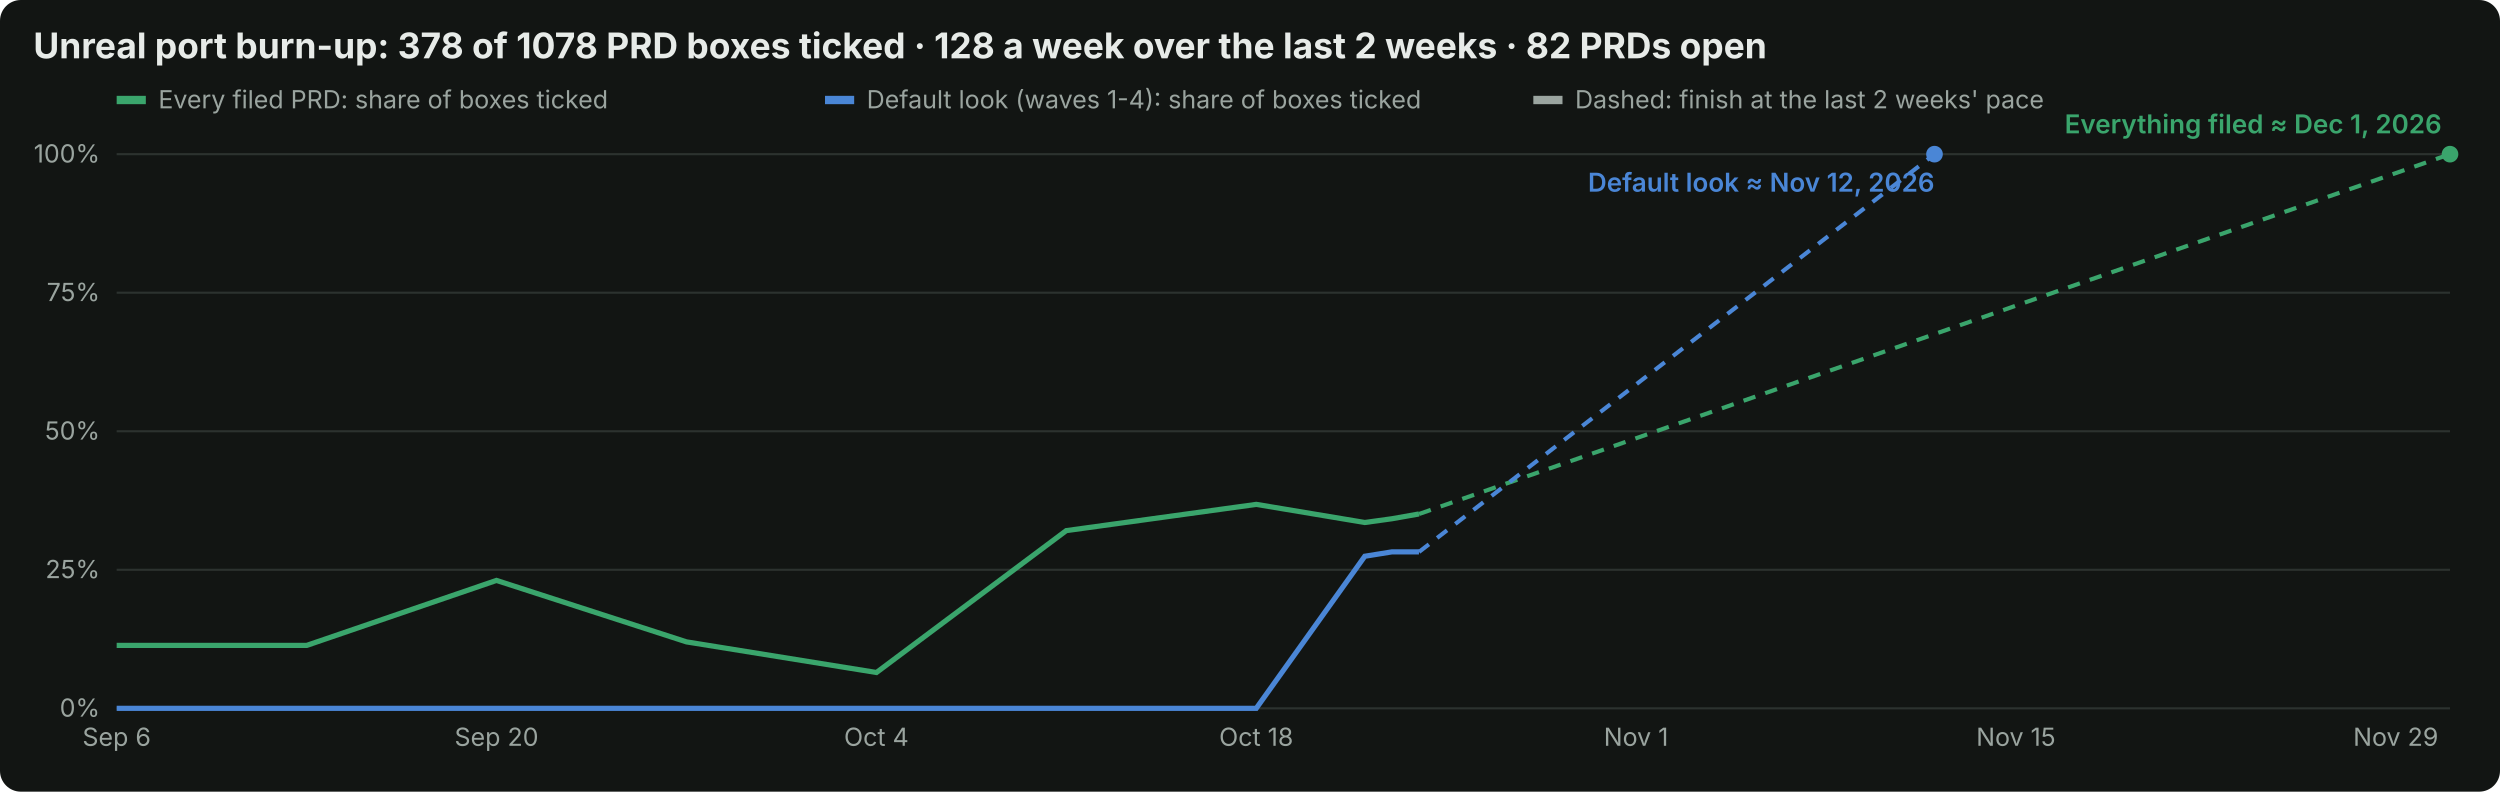
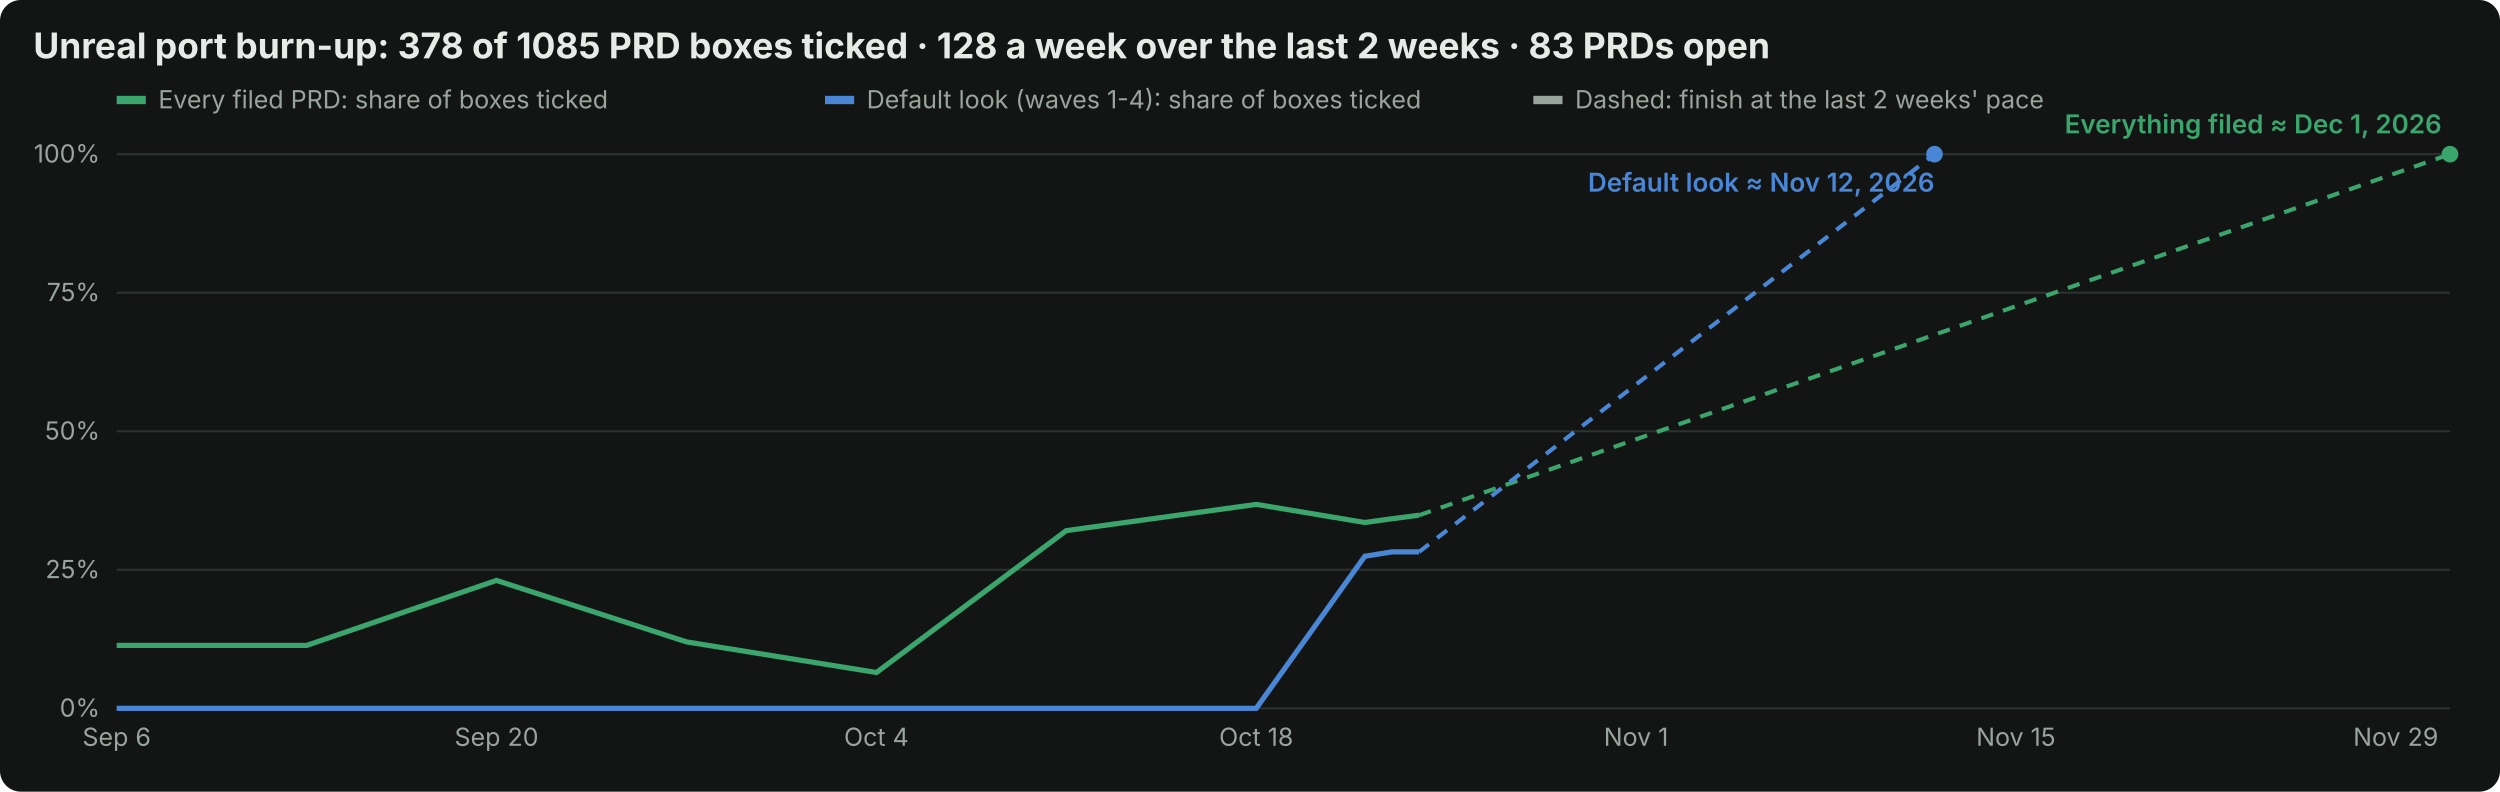
<svg xmlns="http://www.w3.org/2000/svg" viewBox="0 0 1200 380" width="1200" height="380" font-family="system-ui, -apple-system, Segoe UI, sans-serif">
  <style>.h{fill:#e7ebe8;font-size:17px;font-weight:700}.t{fill:#9aa49f;font-size:12px}.e{font-size:12.5px;font-weight:600}</style>
  <rect width="1200" height="380" rx="10" fill="#121513" />
-   <text x="16" y="28" class="h">Unreal port burn-up: 378 of 1078 PRD boxes ticked · 128 a week over the last 2 weeks · 82 PRDs open</text>
+   <text x="16" y="28" class="h">Unreal port burn-up: 378 of 1085 PRD boxes ticked · 128 a week over the last 2 weeks · 83 PRDs open</text>
  <rect x="56" y="46" width="14" height="4" fill="#3aa56c" />
  <text x="76" y="52" class="t">Every filed PRD: share of boxes ticked</text>
  <rect x="396" y="46" width="14" height="4" fill="#4a86d6" />
  <text x="416" y="52" class="t">Default look (waves 1-4): share of boxes ticked</text>
  <rect x="736" y="46" width="14" height="4" fill="#9aa49f" />
  <text x="756" y="52" class="t">Dashed: finish at the last 2 weeks' pace</text>
  <line x1="56" x2="1176" y1="340" y2="340" stroke="#2c322f" />
  <text x="48" y="344" class="t" text-anchor="end">0%</text>
  <line x1="56" x2="1176" y1="273.5" y2="273.5" stroke="#2c322f" />
  <text x="48" y="277.5" class="t" text-anchor="end">25%</text>
  <line x1="56" x2="1176" y1="207" y2="207" stroke="#2c322f" />
  <text x="48" y="211" class="t" text-anchor="end">50%</text>
  <line x1="56" x2="1176" y1="140.5" y2="140.5" stroke="#2c322f" />
  <text x="48" y="144.5" class="t" text-anchor="end">75%</text>
  <line x1="56" x2="1176" y1="74" y2="74" stroke="#2c322f" />
  <text x="48" y="78" class="t" text-anchor="end">100%</text>
  <text x="56" y="358" class="t" text-anchor="middle">Sep 6</text>
  <text x="238.326" y="358" class="t" text-anchor="middle">Sep 20</text>
  <text x="420.651" y="358" class="t" text-anchor="middle">Oct 4</text>
  <text x="602.977" y="358" class="t" text-anchor="middle">Oct 18</text>
  <text x="785.302" y="358" class="t" text-anchor="middle">Nov 1</text>
  <text x="967.628" y="358" class="t" text-anchor="middle">Nov 15</text>
  <text x="1149.953" y="358" class="t" text-anchor="middle">Nov 29</text>
-   <path d="M56.0,309.8L147.2,309.8L238.3,278.6L329.5,308.1L420.7,322.8L511.8,254.7L603.0,242.1L655.1,250.8L668.1,249.0L681.1,246.7" stroke="#3aa56c" stroke-width="2.5" fill="none" />
+   <path d="M56.0,309.8L147.2,309.8L238.3,278.6L329.5,308.1L420.7,322.8L511.8,254.7L603.0,242.1L655.1,250.8L668.1,249.0L681.1,247.3" stroke="#3aa56c" stroke-width="2.5" fill="none" />
  <path d="M56.0,340.0L147.2,340.0L238.3,340.0L329.5,340.0L420.7,340.0L511.8,340.0L603.0,340.0L655.1,267.0L668.1,264.9L681.1,264.9" stroke="#4a86d6" stroke-width="2.5" fill="none" />
-   <path d="M681.116,246.727L1176,74" stroke="#3aa56c" stroke-width="2" stroke-dasharray="6 5" fill="none" />
+   <path d="M681.116,247.329L1176,74" stroke="#3aa56c" stroke-width="2" stroke-dasharray="6 5" fill="none" />
  <circle cx="1176" cy="74" r="4" fill="#3aa56c" />
  <text x="1172" y="64" class="e" fill="#3aa56c" text-anchor="end">Everything filed ≈ Dec 1, 2026</text>
  <path d="M681.116,264.933L928.558,74" stroke="#4a86d6" stroke-width="2" stroke-dasharray="6 5" fill="none" />
  <circle cx="928.558" cy="74" r="4" fill="#4a86d6" />
  <text x="928.558" y="92" class="e" fill="#4a86d6" text-anchor="end">Default look ≈ Nov 12, 2026</text>
</svg>
